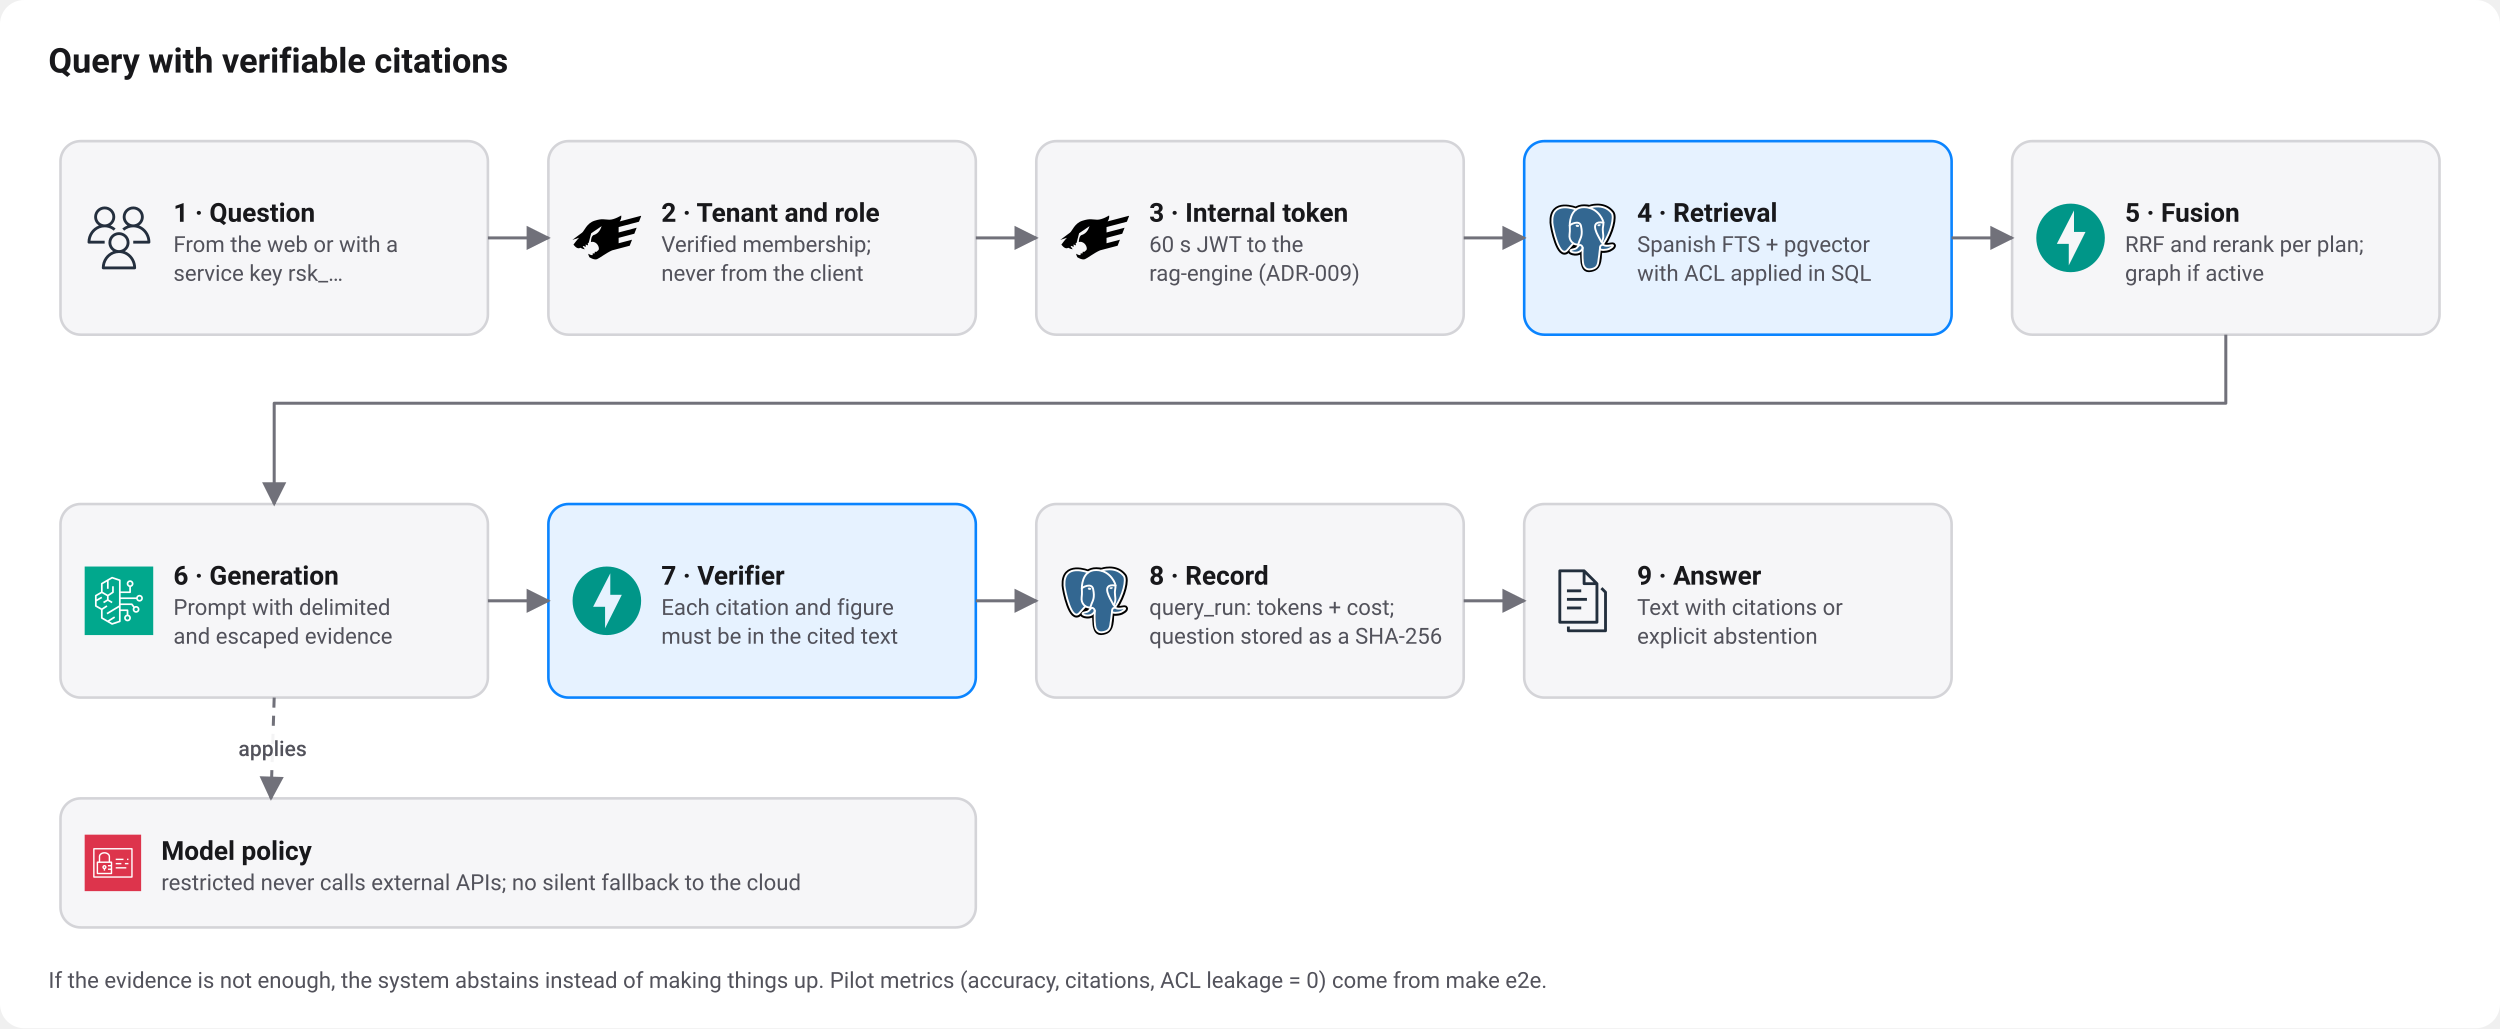
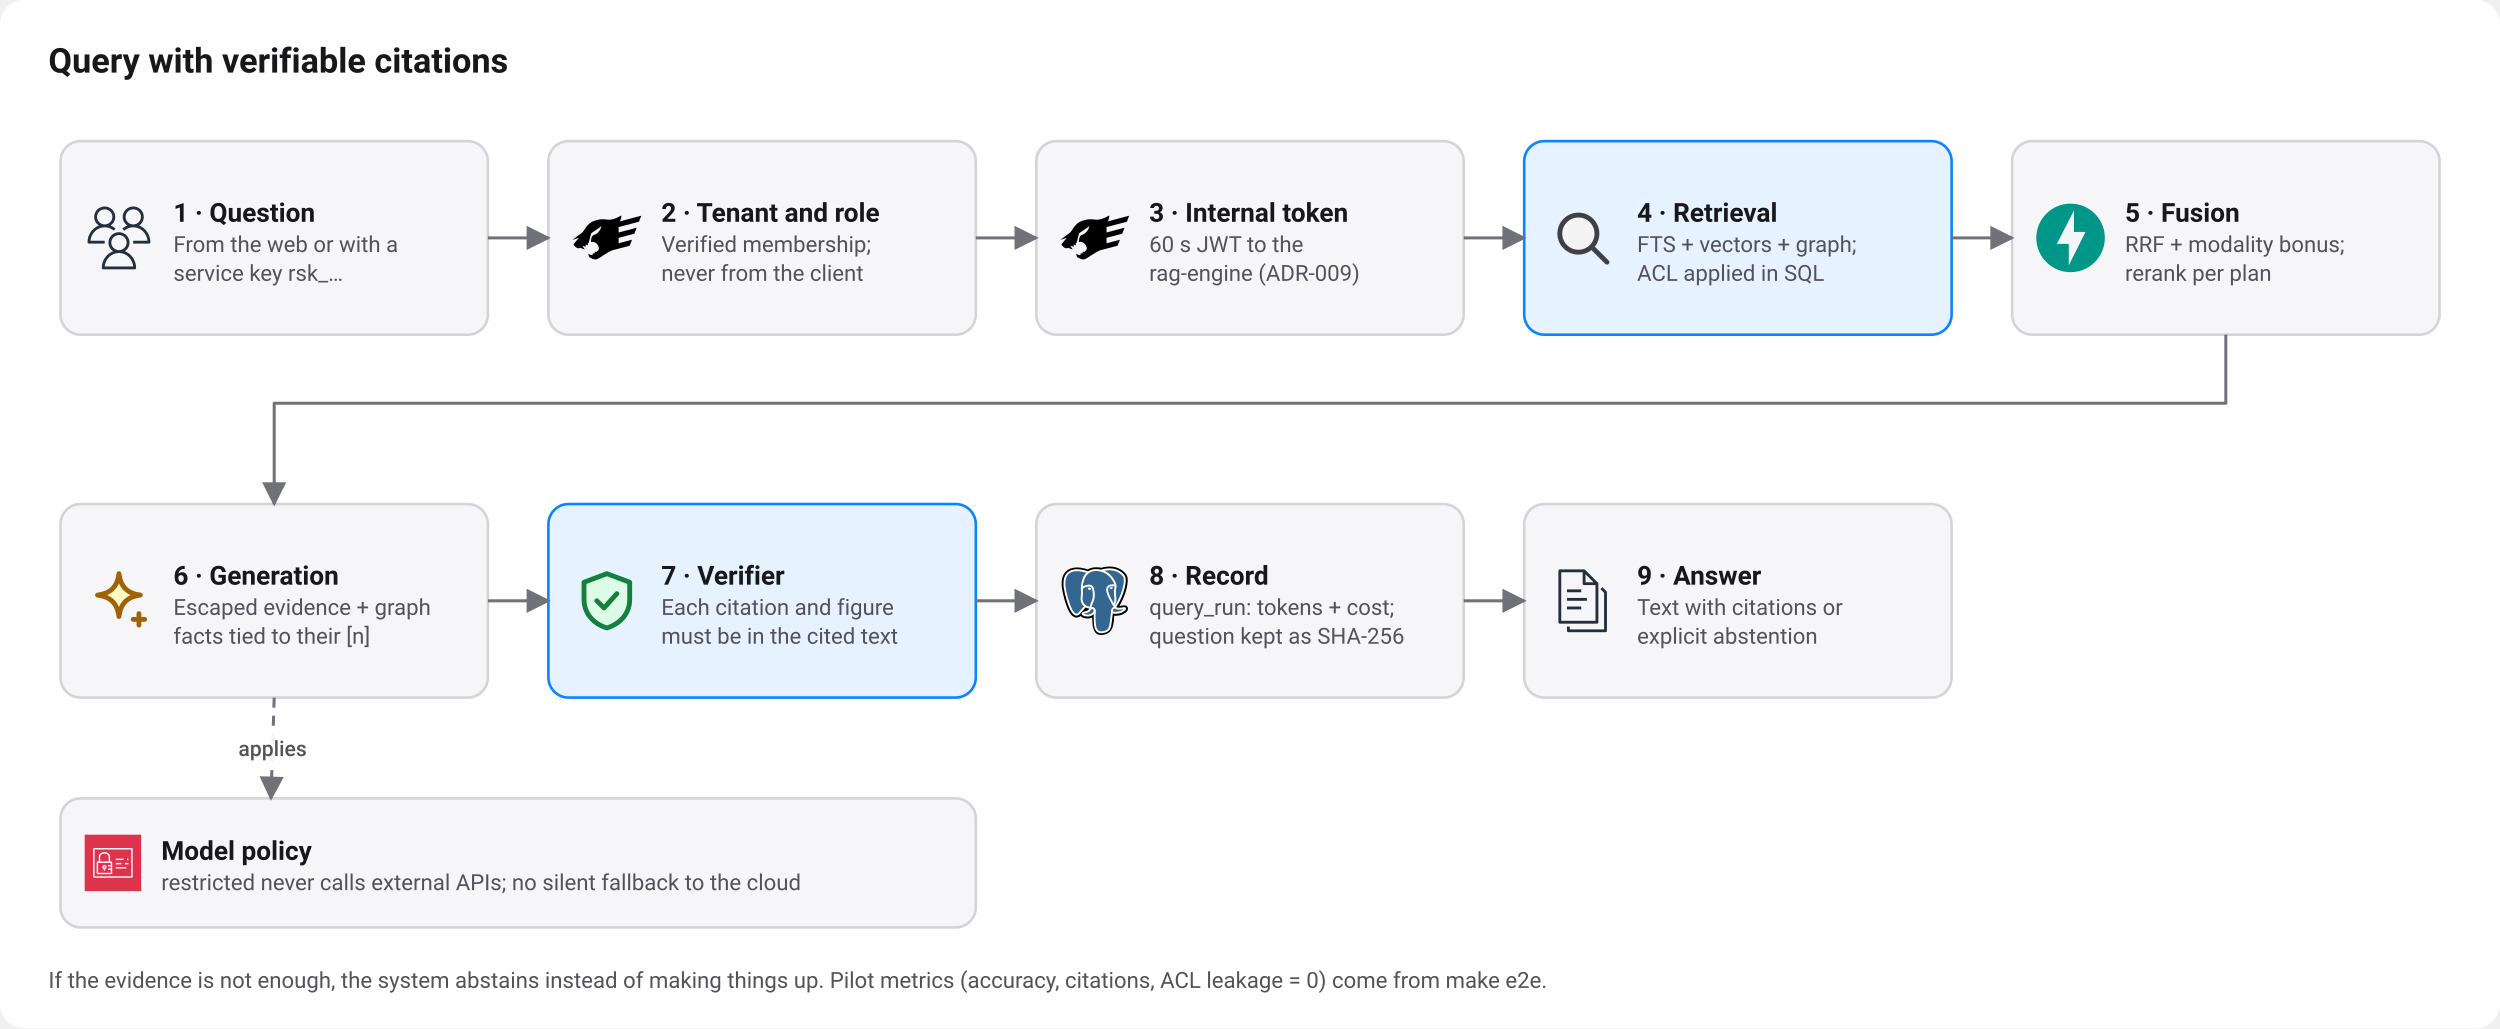
<svg xmlns="http://www.w3.org/2000/svg" viewBox="0 0 1240 510" width="1240" height="510" font-family="ui-sans-serif, system-ui, -apple-system, 'Segoe UI', Roboto, 'Helvetica Neue', Arial, sans-serif" role="img" aria-labelledby="t d">
  <defs>
    <marker id="arrow" viewBox="0 0 10 10" refX="9" refY="5" markerWidth="8" markerHeight="8" orient="auto">
      <path d="M0,0 L10,5 L0,10 z" fill="#71717a" />
    </marker>
    <marker id="arrow-s" viewBox="0 0 10 10" refX="1" refY="5" markerWidth="8" markerHeight="8" orient="auto-start-reverse">
      <path d="M0,0 L10,5 L0,10 z" fill="#71717a" />
    </marker>
  </defs>
  <rect width="1240" height="510" rx="12" fill="#ffffff" />
  <text x="24.0" y="36.0" font-size="17" font-weight="700" fill="#18181b" text-anchor="start">Query with verifiable citations</text>
  <rect x="30" y="70" width="212" height="96" rx="10" fill="#f6f6f8" stroke="#d4d4d8" stroke-width="1.3" />
  <svg x="42.0" y="101.0" width="34.0" height="34.0" viewBox="0 0 48 48" preserveAspectRatio="xMidYMid meet">
    <g stroke="none" stroke-width="1" fill="none" fill-rule="evenodd">
      <path d="M28.639,9.286 C28.639,6.371 31.052,4 34.019,4 C36.985,4 39.397,6.371 39.397,9.286 C39.397,12.201 36.985,14.572 34.019,14.572 C31.052,14.572 28.639,12.201 28.639,9.286 L28.639,9.286 Z M40.163,16.334 C39.516,15.932 38.833,15.6 38.128,15.333 C40.098,14.023 41.397,11.802 41.397,9.286 C41.397,5.269 38.087,2 34.019,2 C29.95,2 26.639,5.269 26.639,9.286 C26.639,11.796 27.932,14.014 29.895,15.325 C28.614,15.808 27.41,16.515 26.349,17.425 L27.652,18.943 C29.434,17.414 31.689,16.572 34,16.572 C35.802,16.572 37.569,17.077 39.109,18.033 C41.849,19.735 43.647,22.725 43.953,26 L34,26 L34,28 L45,28 C45.553,28 46,27.553 46,27 C46,22.657 43.764,18.57 40.163,16.334 L40.163,16.334 Z M8.639,9.286 C8.639,6.371 11.052,4 14.019,4 C16.985,4 19.397,6.371 19.397,9.286 C19.397,12.201 16.985,14.572 14.019,14.572 C11.052,14.572 8.639,12.201 8.639,9.286 L8.639,9.286 Z M14,26 L4.046,26 C4.53,20.717 8.81,16.572 14,16.572 C15.802,16.572 17.569,17.077 19.109,18.033 C19.541,18.302 19.958,18.608 20.349,18.943 L21.652,17.426 C21.184,17.024 20.684,16.657 20.163,16.334 C19.516,15.932 18.833,15.6 18.128,15.333 C20.098,14.023 21.397,11.802 21.397,9.286 C21.397,5.269 18.087,2 14.019,2 C9.95,2 6.639,5.269 6.639,9.286 C6.639,11.801 7.937,14.023 9.907,15.332 C5.302,17.071 2,21.638 2,27 C2,27.553 2.448,28 3,28 L14,28 L14,26 Z M14.046,44 C14.53,38.717 18.81,34.572 24,34.572 C25.802,34.572 27.569,35.077 29.109,36.033 C31.849,37.735 33.647,40.725 33.953,44 L14.046,44 Z M18.639,27.286 C18.639,24.371 21.052,22 24.019,22 C26.985,22 29.397,24.371 29.397,27.286 C29.397,30.201 26.985,32.572 24.019,32.572 C21.052,32.572 18.639,30.201 18.639,27.286 L18.639,27.286 Z M30.163,34.334 C29.516,33.932 28.833,33.6 28.128,33.333 C30.098,32.023 31.397,29.802 31.397,27.286 C31.397,23.269 28.087,20 24.019,20 C19.95,20 16.639,23.269 16.639,27.286 C16.639,29.801 17.937,32.023 19.907,33.332 C15.302,35.071 12,39.638 12,45 C12,45.553 12.448,46 13,46 L35,46 C35.553,46 36,45.553 36,45 C36,40.657 33.764,36.57 30.163,34.334 L30.163,34.334 Z" fill="#242F3E" />
    </g>
  </svg>
  <text x="86.0" y="110.0" font-size="13" font-weight="600" fill="#18181b" text-anchor="start">1 · Question</text>
  <text x="86.0" y="125.0" font-size="11" font-weight="400" fill="#52525b" text-anchor="start">From the web or with a</text>
  <text x="86.0" y="139.3" font-size="11" font-weight="400" fill="#52525b" text-anchor="start">service key rsk_…</text>
  <rect x="272" y="70" width="212" height="96" rx="10" fill="#f6f6f8" stroke="#d4d4d8" stroke-width="1.3" />
  <svg x="284.0" y="101.0" width="34.0" height="34.0" viewBox="0 0 256 167.509" preserveAspectRatio="xMidYMid meet">
    <path d="M247.942 23.314 256 2.444l-.35-1.293-79.717 21.003C184.433 9.86 181.513 0 181.513 0s-25.457 16.257-44.709 15.832c-19.251-.426-25.457-5.564-54.977 3.853-29.52 9.41-37.86 38.295-46.419 44.5S0 90.603 0 90.603l.058.359 24.207-7.707S17.625 89.51 3.52 108.52l-.659-.609.025.134s11.336 17.324 22.463 14.121c1.118-.325 2.377-.859 3.753-1.56 4.48 2.495 10.327 4.947 16.783 5.622 0 0-4.37-5.08-8.016-10.86.984-.634 1.994-1.293 3.02-1.96l-.476.334 9.217 3.386-1.017-8.666c.033-.017.058-.042.091-.059l9.059 3.328-1.126-7.882a76.868 76.868 0 0 1 3.436-1.693l9.443-35.717 39.045-26.634-3.103 7.808c-7.916 19.468-22.78 24.064-22.78 24.064l-6.206 2.352c-4.612 5.455-6.556 6.798-8.14 25.107 3.72-.934 7.273-1.16 10.492-.292 16.683 4.496 22.463 24.599 17.967 30.162-1.126 1.393-3.803 3.77-7.181 6.565h-6.773l-.092 5.488c-.234.184-.467.359-.693.542h-6.89l-.083 5.355c-.609.468-1.218.918-1.801 1.36-6.473.133-14.673-5.514-14.673-5.514 0 5.139 4.28 13.046 4.28 13.046s.283-.133.758-.367c-.417.309-.65.476-.65.476s17.324 11.552 28.235 7.273c9.7-3.804 34.816-23.606 56.495-32.981l65.603-17.283 8.65-22.413-49.997 13.17V83.597l58.664-15.457 8.65-22.413-67.297 17.734V43.324z" />
  </svg>
  <text x="328.0" y="110.0" font-size="13" font-weight="600" fill="#18181b" text-anchor="start">2 · Tenant and role</text>
  <text x="328.0" y="125.0" font-size="11" font-weight="400" fill="#52525b" text-anchor="start">Verified membership;</text>
  <text x="328.0" y="139.3" font-size="11" font-weight="400" fill="#52525b" text-anchor="start">never from the client</text>
  <rect x="514" y="70" width="212" height="96" rx="10" fill="#f6f6f8" stroke="#d4d4d8" stroke-width="1.3" />
  <svg x="526.0" y="101.0" width="34.0" height="34.0" viewBox="0 0 256 167.509" preserveAspectRatio="xMidYMid meet">
    <path d="M247.942 23.314 256 2.444l-.35-1.293-79.717 21.003C184.433 9.86 181.513 0 181.513 0s-25.457 16.257-44.709 15.832c-19.251-.426-25.457-5.564-54.977 3.853-29.52 9.41-37.86 38.295-46.419 44.5S0 90.603 0 90.603l.058.359 24.207-7.707S17.625 89.51 3.52 108.52l-.659-.609.025.134s11.336 17.324 22.463 14.121c1.118-.325 2.377-.859 3.753-1.56 4.48 2.495 10.327 4.947 16.783 5.622 0 0-4.37-5.08-8.016-10.86.984-.634 1.994-1.293 3.02-1.96l-.476.334 9.217 3.386-1.017-8.666c.033-.017.058-.042.091-.059l9.059 3.328-1.126-7.882a76.868 76.868 0 0 1 3.436-1.693l9.443-35.717 39.045-26.634-3.103 7.808c-7.916 19.468-22.78 24.064-22.78 24.064l-6.206 2.352c-4.612 5.455-6.556 6.798-8.14 25.107 3.72-.934 7.273-1.16 10.492-.292 16.683 4.496 22.463 24.599 17.967 30.162-1.126 1.393-3.803 3.77-7.181 6.565h-6.773l-.092 5.488c-.234.184-.467.359-.693.542h-6.89l-.083 5.355c-.609.468-1.218.918-1.801 1.36-6.473.133-14.673-5.514-14.673-5.514 0 5.139 4.28 13.046 4.28 13.046s.283-.133.758-.367c-.417.309-.65.476-.65.476s17.324 11.552 28.235 7.273c9.7-3.804 34.816-23.606 56.495-32.981l65.603-17.283 8.65-22.413-49.997 13.17V83.597l58.664-15.457 8.65-22.413-67.297 17.734V43.324z" />
  </svg>
  <text x="570.0" y="110.0" font-size="13" font-weight="600" fill="#18181b" text-anchor="start">3 · Internal token</text>
  <text x="570.0" y="125.0" font-size="11" font-weight="400" fill="#52525b" text-anchor="start">60 s JWT to the</text>
  <text x="570.0" y="139.3" font-size="11" font-weight="400" fill="#52525b" text-anchor="start">rag-engine (ADR-009)</text>
  <rect x="756" y="70" width="212" height="96" rx="10" fill="#e6f2ff" stroke="#0a84ff" stroke-width="1.3" />
-   <svg x="768.0" y="101.0" width="34.0" height="34.0" viewBox="0 0 432.071 445.383" preserveAspectRatio="xMidYMid meet">
-     <g style="fill-rule:nonzero;clip-rule:nonzero;fill:none;stroke:#fff;stroke-width:12.465;stroke-linecap:round;stroke-linejoin:round;stroke-miterlimit:4">
-       <path d="M323.205 324.227c2.833-23.601 1.984-27.062 19.563-23.239l4.463.392c13.517.615 31.199-2.174 41.587-7 22.362-10.376 35.622-27.7 13.572-23.148-50.297 10.376-53.755-6.655-53.755-6.655 53.111-78.803 75.313-178.836 56.149-203.322-52.27-66.789-142.748-35.206-144.262-34.386l-.482.089c-9.938-2.062-21.06-3.294-33.554-3.496-22.761-.374-40.032 5.967-53.133 15.904 0 0-161.408-66.498-153.899 83.628 1.597 31.936 45.777 241.655 98.47 178.31 19.259-23.163 37.871-42.748 37.871-42.748 9.242 6.14 20.307 9.272 31.912 8.147l.897-.765c-.281 2.876-.157 5.689.359 9.019-13.572 15.167-9.584 17.83-36.723 23.416-27.457 5.659-11.326 15.734-.797 18.367 12.768 3.193 42.305 7.716 62.268-20.224l-.795 3.188c5.325 4.26 4.965 30.619 5.72 49.452.756 18.834 2.017 36.409 5.856 46.771 3.839 10.36 8.369 37.05 44.036 29.406 29.809-6.388 52.6-15.582 54.677-101.107" style="fill:#000;stroke:#000;stroke-width:37.395;stroke-linecap:butt;stroke-linejoin:miter" />
-       <path stroke="none" d="M402.395 271.23c-50.302 10.376-53.76-6.655-53.76-6.655 53.111-78.808 75.313-178.843 56.153-203.326-52.27-66.785-142.752-35.2-144.262-34.38l-.486.087c-9.938-2.063-21.06-3.292-33.56-3.496-22.761-.373-40.026 5.967-53.127 15.902 0 0-161.411-66.495-153.904 83.63 1.597 31.938 45.776 241.657 98.471 178.312 19.26-23.163 37.869-42.748 37.869-42.748 9.243 6.14 20.308 9.272 31.908 8.147l.901-.765c-.28 2.876-.152 5.689.361 9.019-13.575 15.167-9.586 17.83-36.723 23.416-27.459 5.659-11.328 15.734-.796 18.367 12.768 3.193 42.307 7.716 62.266-20.224l-.796 3.188c5.319 4.26 9.054 27.711 8.428 48.969-.626 21.259-1.044 35.854 3.147 47.254 4.191 11.4 8.368 37.05 44.042 29.406 29.809-6.388 45.256-22.942 47.405-50.555 1.525-19.631 4.976-16.729 5.194-34.28l2.768-8.309c3.192-26.611.507-35.196 18.872-31.203l4.463.392c13.517.615 31.208-2.174 41.591-7 22.358-10.376 35.618-27.7 13.573-23.148z" style="fill:#336791;stroke:none" />
-       <path d="M215.866 286.484c-1.385 49.516.348 99.377 5.193 111.495 4.848 12.118 15.223 35.688 50.9 28.045 29.806-6.39 40.651-18.756 45.357-46.051 3.466-20.082 10.148-75.854 11.005-87.281M173.104 38.256S11.583-27.76 19.092 122.365c1.597 31.938 45.779 241.664 98.473 178.316 19.256-23.166 36.671-41.335 36.671-41.335M260.349 26.207c-5.591 1.753 89.848-34.889 144.087 34.417 19.159 24.484-3.043 124.519-56.153 203.329" />
-       <path d="M348.282 263.953s3.461 17.036 53.764 6.653c22.04-4.552 8.776 12.774-13.577 23.155-18.345 8.514-59.474 10.696-60.146-1.069-1.729-30.355 21.647-21.133 19.96-28.739-1.525-6.85-11.979-13.573-18.894-30.338-6.037-14.633-82.796-126.849 21.287-110.183 3.813-.789-27.146-99.002-124.553-100.599-97.385-1.597-94.19 119.762-94.19 119.762" style="stroke-linejoin:bevel" />
-       <path d="M188.604 274.334c-13.577 15.166-9.584 17.829-36.723 23.417-27.459 5.66-11.326 15.733-.797 18.365 12.768 3.195 42.307 7.718 62.266-20.229 6.078-8.509-.036-22.086-8.385-25.547-4.034-1.671-9.428-3.765-16.361 3.994z" />
-       <path d="M187.715 274.069c-1.368-8.917 2.93-19.528 7.536-31.942 6.922-18.626 22.893-37.255 10.117-96.339-9.523-44.029-73.396-9.163-73.436-3.193-.039 5.968 2.889 30.26-1.067 58.548-5.162 36.913 23.488 68.132 56.479 64.938" />
-       <path d="M172.517 141.7c-.288 2.039 3.733 7.48 8.976 8.207 5.234.73 9.714-3.522 9.998-5.559.284-2.039-3.732-4.285-8.977-5.015-5.237-.731-9.719.333-9.996 2.367z" style="fill:#fff;stroke-width:4.155;stroke-linecap:butt;stroke-linejoin:miter" />
-       <path d="M331.941 137.543c.284 2.039-3.732 7.48-8.976 8.207-5.238.73-9.718-3.522-10.005-5.559-.277-2.039 3.74-4.285 8.979-5.015 5.239-.73 9.718.333 10.002 2.368z" style="fill:#fff;stroke-width:2.078;stroke-linecap:butt;stroke-linejoin:miter" />
-       <path d="M350.676 123.432c.863 15.994-3.445 26.888-3.988 43.914-.804 24.748 11.799 53.074-7.191 81.435" />
+   <svg x="768.0" y="101.0" width="34.0" height="34.0" viewBox="0 0 24 24" preserveAspectRatio="xMidYMid meet">
+     <g fill="none" stroke="#3f3f46" stroke-width="1.7" stroke-linecap="round" stroke-linejoin="round">
+       <circle cx="10.5" cy="10.5" r="6.5" fill="#f4f4f5" />
+       <path d="m15.5 15.5 5 5" />
    </g>
  </svg>
  <text x="812.0" y="110.0" font-size="13" font-weight="600" fill="#18181b" text-anchor="start">4 · Retrieval</text>
-   <text x="812.0" y="125.0" font-size="11" font-weight="400" fill="#52525b" text-anchor="start">Spanish FTS + pgvector</text>
-   <text x="812.0" y="139.3" font-size="11" font-weight="400" fill="#52525b" text-anchor="start">with ACL applied in SQL</text>
+   <text x="812.0" y="125.0" font-size="11" font-weight="400" fill="#52525b" text-anchor="start">FTS + vectors + graph;</text>
+   <text x="812.0" y="139.3" font-size="11" font-weight="400" fill="#52525b" text-anchor="start">ACL applied in SQL</text>
  <rect x="998" y="70" width="212" height="96" rx="10" fill="#f6f6f8" stroke="#d4d4d8" stroke-width="1.3" />
  <svg x="1010.0" y="101.0" width="34.0" height="34.0" viewBox="0 0 256 256" preserveAspectRatio="xMidYMid meet">
    <path d="M128 0C57.33 0 0 57.33 0 128s57.33 128 128 128 128-57.33 128-128S198.67 0 128 0Zm-6.67 230.605v-80.288H76.699l64.128-124.922v80.288h42.966L121.33 230.605Z" fill="#009688" />
  </svg>
  <text x="1054.0" y="110.0" font-size="13" font-weight="600" fill="#18181b" text-anchor="start">5 · Fusion</text>
-   <text x="1054.0" y="125.0" font-size="11" font-weight="400" fill="#52525b" text-anchor="start">RRF and rerank per plan;</text>
-   <text x="1054.0" y="139.3" font-size="11" font-weight="400" fill="#52525b" text-anchor="start">graph if active</text>
+   <text x="1054.0" y="125.0" font-size="11" font-weight="400" fill="#52525b" text-anchor="start">RRF + modality bonus;</text>
+   <text x="1054.0" y="139.3" font-size="11" font-weight="400" fill="#52525b" text-anchor="start">rerank per plan</text>
  <rect x="30" y="250" width="212" height="96" rx="10" fill="#f6f6f8" stroke="#d4d4d8" stroke-width="1.3" />
-   <svg x="42.0" y="281.0" width="34.0" height="34.0" viewBox="0 0 80 80" preserveAspectRatio="xMidYMid meet">
-     <g stroke="none" stroke-width="1" fill="none" fill-rule="evenodd">
-       <g fill="#01A88D">
-         <rect x="0" y="0" width="80" height="80" />
-       </g>
-       <g transform="translate(12, 12)" fill="#FFFFFF">
-         <path d="M52,27 C50.897,27 50,26.103 50,25 C50,23.897 50.897,23 52,23 C53.103,23 54,23.897 54,25 C54,26.103 53.103,27 52,27 L52,27 Z M20.113,53.908 L16.865,52.014 L23.53,47.848 L22.47,46.152 L14.913,50.875 L9,47.426 L9,38.535 L14.555,34.832 L13.445,33.168 L7.959,36.825 L2,33.42 L2,28.58 L8.496,24.868 L7.504,23.132 L2,26.277 L2,22.58 L8,19.152 L14,22.58 L14,26.434 L9.485,29.143 L10.515,30.857 L15,28.166 L19.485,30.857 L20.515,29.143 L16,26.434 L16,22.535 L21.555,18.832 C21.833,18.646 22,18.334 22,18 L22,11 L20,11 L20,17.465 L14.959,20.825 L9,17.42 L9,8.574 L14,5.658 L14,14 L16,14 L16,4.491 L20.113,2.092 L28,4.721 L28,33.434 L13.485,42.143 L14.515,43.857 L28,35.766 L28,51.279 L20.113,53.908 Z M50,38 C50,39.103 49.103,40 48,40 C46.897,40 46,39.103 46,38 C46,36.897 46.897,36 48,36 C49.103,36 50,36.897 50,38 L50,38 Z M40,48 C40,49.103 39.103,50 38,50 C36.897,50 36,49.103 36,48 C36,46.897 36.897,46 38,46 C39.103,46 40,46.897 40,48 L40,48 Z M39,8 C39,6.897 39.897,6 41,6 C42.103,6 43,6.897 43,8 C43,9.103 42.103,10 41,10 C39.897,10 39,9.103 39,8 L39,8 Z M52,21 C50.141,21 48.589,22.28 48.142,24 L30,24 L30,19 L41,19 C41.553,19 42,18.552 42,18 L42,11.858 C43.72,11.411 45,9.858 45,8 C45,5.794 43.206,4 41,4 C38.794,4 37,5.794 37,8 C37,9.858 38.28,11.411 40,11.858 L40,17 L30,17 L30,4 C30,3.569 29.725,3.188 29.316,3.051 L20.316,0.051 C20.042,-0.039 19.744,-0.009 19.496,0.136 L7.496,7.136 C7.188,7.315 7,7.645 7,8 L7,17.42 L0.504,21.132 C0.192,21.31 0,21.641 0,22 L0,34 C0,34.359 0.192,34.69 0.504,34.868 L7,38.58 L7,48 C7,48.355 7.188,48.685 7.496,48.864 L19.496,55.864 C19.65,55.954 19.825,56 20,56 C20.106,56 20.213,55.983 20.316,55.949 L29.316,52.949 C29.725,52.812 30,52.431 30,52 L30,40 L37,40 L37,44.142 C35.28,44.589 34,46.142 34,48 C34,50.206 35.794,52 38,52 C40.206,52 42,50.206 42,48 C42,46.142 40.72,44.589 39,44.142 L39,39 C39,38.448 38.553,38 38,38 L30,38 L30,33 L42.5,33 L44.638,35.85 C44.239,36.472 44,37.207 44,38 C44,40.206 45.794,42 48,42 C50.206,42 52,40.206 52,38 C52,35.794 50.206,34 48,34 C47.316,34 46.682,34.188 46.119,34.492 L43.8,31.4 C43.611,31.148 43.314,31 43,31 L30,31 L30,26 L48.142,26 C48.589,27.72 50.141,29 52,29 C54.206,29 56,27.206 56,25 C56,22.794 54.206,21 52,21 L52,21 Z" />
-       </g>
+   <svg x="42.0" y="281.0" width="34.0" height="34.0" viewBox="0 0 24 24" preserveAspectRatio="xMidYMid meet">
+     <g fill="none" stroke="#a16207" stroke-width="1.7" stroke-linecap="round" stroke-linejoin="round">
+       <path d="M12 2.5c.6 4.6 2.9 6.9 7.5 7.5-4.6.6-6.9 2.9-7.5 7.5-.6-4.6-2.9-6.9-7.5-7.5 4.6-.6 6.9-2.9 7.5-7.5Z" fill="#fef9c3" />
+       <path d="M19 16.5v4M17 18.5h4" />
    </g>
  </svg>
  <text x="86.0" y="290.0" font-size="13" font-weight="600" fill="#18181b" text-anchor="start">6 · Generation</text>
-   <text x="86.0" y="305.0" font-size="11" font-weight="400" fill="#52525b" text-anchor="start">Prompt with delimited</text>
-   <text x="86.0" y="319.3" font-size="11" font-weight="400" fill="#52525b" text-anchor="start">and escaped evidence</text>
+   <text x="86.0" y="305.0" font-size="11" font-weight="400" fill="#52525b" text-anchor="start">Escaped evidence + graph</text>
+   <text x="86.0" y="319.3" font-size="11" font-weight="400" fill="#52525b" text-anchor="start">facts tied to their [n]</text>
  <rect x="272" y="250" width="212" height="96" rx="10" fill="#e6f2ff" stroke="#0a84ff" stroke-width="1.3" />
-   <svg x="284.0" y="281.0" width="34.0" height="34.0" viewBox="0 0 256 256" preserveAspectRatio="xMidYMid meet">
-     <path d="M128 0C57.33 0 0 57.33 0 128s57.33 128 128 128 128-57.33 128-128S198.67 0 128 0Zm-6.67 230.605v-80.288H76.699l64.128-124.922v80.288h42.966L121.33 230.605Z" fill="#009688" />
+   <svg x="284.0" y="281.0" width="34.0" height="34.0" viewBox="0 0 24 24" preserveAspectRatio="xMidYMid meet">
+     <g fill="none" stroke="#15803d" stroke-width="1.7" stroke-linecap="round" stroke-linejoin="round">
+       <path d="M12 2.5 20 5.5v6c0 5-3.4 8.6-8 10-4.6-1.4-8-5-8-10v-6Z" fill="#dcfce7" />
+       <path d="m8.5 12 2.5 2.5 4.5-5" />
+     </g>
  </svg>
  <text x="328.0" y="290.0" font-size="13" font-weight="600" fill="#18181b" text-anchor="start">7 · Verifier</text>
  <text x="328.0" y="305.0" font-size="11" font-weight="400" fill="#52525b" text-anchor="start">Each citation and figure</text>
  <text x="328.0" y="319.3" font-size="11" font-weight="400" fill="#52525b" text-anchor="start">must be in the cited text</text>
  <rect x="514" y="250" width="212" height="96" rx="10" fill="#f6f6f8" stroke="#d4d4d8" stroke-width="1.3" />
  <svg x="526.0" y="281.0" width="34.0" height="34.0" viewBox="0 0 432.071 445.383" preserveAspectRatio="xMidYMid meet">
    <g style="fill-rule:nonzero;clip-rule:nonzero;fill:none;stroke:#fff;stroke-width:12.465;stroke-linecap:round;stroke-linejoin:round;stroke-miterlimit:4">
      <path d="M323.205 324.227c2.833-23.601 1.984-27.062 19.563-23.239l4.463.392c13.517.615 31.199-2.174 41.587-7 22.362-10.376 35.622-27.7 13.572-23.148-50.297 10.376-53.755-6.655-53.755-6.655 53.111-78.803 75.313-178.836 56.149-203.322-52.27-66.789-142.748-35.206-144.262-34.386l-.482.089c-9.938-2.062-21.06-3.294-33.554-3.496-22.761-.374-40.032 5.967-53.133 15.904 0 0-161.408-66.498-153.899 83.628 1.597 31.936 45.777 241.655 98.47 178.31 19.259-23.163 37.871-42.748 37.871-42.748 9.242 6.14 20.307 9.272 31.912 8.147l.897-.765c-.281 2.876-.157 5.689.359 9.019-13.572 15.167-9.584 17.83-36.723 23.416-27.457 5.659-11.326 15.734-.797 18.367 12.768 3.193 42.305 7.716 62.268-20.224l-.795 3.188c5.325 4.26 4.965 30.619 5.72 49.452.756 18.834 2.017 36.409 5.856 46.771 3.839 10.36 8.369 37.05 44.036 29.406 29.809-6.388 52.6-15.582 54.677-101.107" style="fill:#000;stroke:#000;stroke-width:37.395;stroke-linecap:butt;stroke-linejoin:miter" />
      <path stroke="none" d="M402.395 271.23c-50.302 10.376-53.76-6.655-53.76-6.655 53.111-78.808 75.313-178.843 56.153-203.326-52.27-66.785-142.752-35.2-144.262-34.38l-.486.087c-9.938-2.063-21.06-3.292-33.56-3.496-22.761-.373-40.026 5.967-53.127 15.902 0 0-161.411-66.495-153.904 83.63 1.597 31.938 45.776 241.657 98.471 178.312 19.26-23.163 37.869-42.748 37.869-42.748 9.243 6.14 20.308 9.272 31.908 8.147l.901-.765c-.28 2.876-.152 5.689.361 9.019-13.575 15.167-9.586 17.83-36.723 23.416-27.459 5.659-11.328 15.734-.796 18.367 12.768 3.193 42.307 7.716 62.266-20.224l-.796 3.188c5.319 4.26 9.054 27.711 8.428 48.969-.626 21.259-1.044 35.854 3.147 47.254 4.191 11.4 8.368 37.05 44.042 29.406 29.809-6.388 45.256-22.942 47.405-50.555 1.525-19.631 4.976-16.729 5.194-34.28l2.768-8.309c3.192-26.611.507-35.196 18.872-31.203l4.463.392c13.517.615 31.208-2.174 41.591-7 22.358-10.376 35.618-27.7 13.573-23.148z" style="fill:#336791;stroke:none" />
      <path d="M215.866 286.484c-1.385 49.516.348 99.377 5.193 111.495 4.848 12.118 15.223 35.688 50.9 28.045 29.806-6.39 40.651-18.756 45.357-46.051 3.466-20.082 10.148-75.854 11.005-87.281M173.104 38.256S11.583-27.76 19.092 122.365c1.597 31.938 45.779 241.664 98.473 178.316 19.256-23.166 36.671-41.335 36.671-41.335M260.349 26.207c-5.591 1.753 89.848-34.889 144.087 34.417 19.159 24.484-3.043 124.519-56.153 203.329" />
      <path d="M348.282 263.953s3.461 17.036 53.764 6.653c22.04-4.552 8.776 12.774-13.577 23.155-18.345 8.514-59.474 10.696-60.146-1.069-1.729-30.355 21.647-21.133 19.96-28.739-1.525-6.85-11.979-13.573-18.894-30.338-6.037-14.633-82.796-126.849 21.287-110.183 3.813-.789-27.146-99.002-124.553-100.599-97.385-1.597-94.19 119.762-94.19 119.762" style="stroke-linejoin:bevel" />
      <path d="M188.604 274.334c-13.577 15.166-9.584 17.829-36.723 23.417-27.459 5.66-11.326 15.733-.797 18.365 12.768 3.195 42.307 7.718 62.266-20.229 6.078-8.509-.036-22.086-8.385-25.547-4.034-1.671-9.428-3.765-16.361 3.994z" />
      <path d="M187.715 274.069c-1.368-8.917 2.93-19.528 7.536-31.942 6.922-18.626 22.893-37.255 10.117-96.339-9.523-44.029-73.396-9.163-73.436-3.193-.039 5.968 2.889 30.26-1.067 58.548-5.162 36.913 23.488 68.132 56.479 64.938" />
      <path d="M172.517 141.7c-.288 2.039 3.733 7.48 8.976 8.207 5.234.73 9.714-3.522 9.998-5.559.284-2.039-3.732-4.285-8.977-5.015-5.237-.731-9.719.333-9.996 2.367z" style="fill:#fff;stroke-width:4.155;stroke-linecap:butt;stroke-linejoin:miter" />
      <path d="M331.941 137.543c.284 2.039-3.732 7.48-8.976 8.207-5.238.73-9.718-3.522-10.005-5.559-.277-2.039 3.74-4.285 8.979-5.015 5.239-.73 9.718.333 10.002 2.368z" style="fill:#fff;stroke-width:2.078;stroke-linecap:butt;stroke-linejoin:miter" />
      <path d="M350.676 123.432c.863 15.994-3.445 26.888-3.988 43.914-.804 24.748 11.799 53.074-7.191 81.435" />
    </g>
  </svg>
  <text x="570.0" y="290.0" font-size="13" font-weight="600" fill="#18181b" text-anchor="start">8 · Record</text>
  <text x="570.0" y="305.0" font-size="11" font-weight="400" fill="#52525b" text-anchor="start">query_run: tokens + cost;</text>
-   <text x="570.0" y="319.3" font-size="11" font-weight="400" fill="#52525b" text-anchor="start">question stored as a SHA-256</text>
+   <text x="570.0" y="319.3" font-size="11" font-weight="400" fill="#52525b" text-anchor="start">question kept as SHA-256</text>
  <rect x="756" y="250" width="212" height="96" rx="10" fill="#f6f6f8" stroke="#d4d4d8" stroke-width="1.3" />
  <svg x="768.0" y="281.0" width="34.0" height="34.0" viewBox="0 0 48 48" preserveAspectRatio="xMidYMid meet">
    <g stroke="none" stroke-width="1" fill="none" fill-rule="evenodd">
      <path d="M40.708,17.292 L37.834,14.418 L36.42,15.832 L39.001,18.413 L39.001,44 L15.001,44 L15.001,42 L13.001,42 L13.001,45 C13.001,45.552 13.448,46 14.001,46 L40.001,46 C40.554,46 41.001,45.552 41.001,45 L41.001,17.999 C41.001,17.734 40.895,17.479 40.708,17.292 L40.708,17.292 Z M33,38 L33,12.999 L25.001,12.999 C24.448,12.999 24.001,12.551 24.001,11.999 L24.001,4 L9,4 L9,38 L33,38 Z M26.001,10.999 L31.586,10.999 L26.001,5.414 L26.001,10.999 Z M34,40 L8,40 C7.447,40 7,39.552 7,39 L7,3 C7,2.448 7.447,2 8,2 L25.001,2 C25.267,2 25.52,2.105 25.708,2.293 L34.707,11.292 C34.895,11.48 35,11.734 35,11.999 L35,39 C35,39.552 34.553,40 34,40 L34,40 Z M13.001,18 L23,18 L23,16 L13.001,16 L13.001,18 Z M13.001,30 L23,30 L23,28 L13.001,28 L13.001,30 Z M13.001,23.999 L27,23.999 L27,21.999 L13.001,21.999 L13.001,23.999 Z" fill="#232F3D" />
    </g>
  </svg>
  <text x="812.0" y="290.0" font-size="13" font-weight="600" fill="#18181b" text-anchor="start">9 · Answer</text>
  <text x="812.0" y="305.0" font-size="11" font-weight="400" fill="#52525b" text-anchor="start">Text with citations or</text>
  <text x="812.0" y="319.3" font-size="11" font-weight="400" fill="#52525b" text-anchor="start">explicit abstention</text>
  <polyline points="242.0,118.0 272.0,118.0" fill="none" stroke="#71717a" stroke-width="1.5" stroke-linejoin="round" marker-end="url(#arrow)" />
  <polyline points="484.0,118.0 514.0,118.0" fill="none" stroke="#71717a" stroke-width="1.5" stroke-linejoin="round" marker-end="url(#arrow)" />
  <polyline points="726.0,118.0 756.0,118.0" fill="none" stroke="#71717a" stroke-width="1.5" stroke-linejoin="round" marker-end="url(#arrow)" />
  <polyline points="968.0,118.0 998.0,118.0" fill="none" stroke="#71717a" stroke-width="1.5" stroke-linejoin="round" marker-end="url(#arrow)" />
  <polyline points="242.0,298.0 272.0,298.0" fill="none" stroke="#71717a" stroke-width="1.5" stroke-linejoin="round" marker-end="url(#arrow)" />
  <polyline points="484.0,298.0 514.0,298.0" fill="none" stroke="#71717a" stroke-width="1.5" stroke-linejoin="round" marker-end="url(#arrow)" />
  <polyline points="726.0,298.0 756.0,298.0" fill="none" stroke="#71717a" stroke-width="1.5" stroke-linejoin="round" marker-end="url(#arrow)" />
  <polyline points="1104.0,166.0 1104.0,200.0 136.0,200.0 136.0,250.0" fill="none" stroke="#71717a" stroke-width="1.5" stroke-linejoin="round" marker-end="url(#arrow)" />
  <rect x="30" y="396" width="454" height="64" rx="10" fill="#f6f6f8" stroke="#d4d4d8" stroke-width="1.3" />
  <svg x="42.0" y="414.0" width="28.0" height="28.0" viewBox="0 0 80 80" preserveAspectRatio="xMidYMid meet">
    <g stroke="none" stroke-width="1" fill="none" fill-rule="evenodd">
      <g fill="#DD344C">
        <rect x="0" y="0" width="80" height="80" />
      </g>
      <path d="M14,59 L66,59 L66,21 L14,21 L14,59 Z M68,20 L68,60 C68,60.552 67.553,61 67,61 L13,61 C12.447,61 12,60.552 12,60 L12,20 C12,19.448 12.447,19 13,19 L67,19 C67.553,19 68,19.448 68,20 L68,20 Z M44,48 L59,48 L59,46 L44,46 L44,48 Z M57,42 L62,42 L62,40 L57,40 L57,42 Z M44,42 L52,42 L52,40 L44,40 L44,42 Z M29,46 C29,45.449 28.552,45 28,45 C27.448,45 27,45.449 27,46 C27,46.551 27.448,47 28,47 C28.552,47 29,46.551 29,46 L29,46 Z M31,46 C31,47.302 30.161,48.401 29,48.816 L29,51 L27,51 L27,48.815 C25.839,48.401 25,47.302 25,46 C25,44.346 26.346,43 28,43 C29.654,43 31,44.346 31,46 L31,46 Z M19,53.993 L36.994,54 L36.996,50 L33,50 L33,48 L36.996,48 L36.998,45 L33,45 L33,43 L36.999,43 L37,40.007 L19.006,40 L19,53.993 Z M22,38.001 L34,38.006 L34,31 C34.001,28.697 31.197,26.677 28,26.675 L27.996,26.675 C24.804,26.675 22.004,28.696 22.002,31 L22,38.001 Z M17,54.992 L17.006,39 C17.006,38.734 17.111,38.48 17.299,38.292 C17.486,38.105 17.741,38 18.006,38 L20,38.001 L20.002,31 C20.004,27.512 23.59,24.675 27.996,24.675 L28,24.675 C32.412,24.677 36.001,27.515 36,31 L36,38.007 L38,38.008 C38.553,38.008 39,38.456 39,39.008 L38.994,55 C38.994,55.266 38.889,55.52 38.701,55.708 C38.514,55.895 38.259,56 37.994,56 L18,55.992 C17.447,55.992 17,55.544 17,54.992 L17,54.992 Z M60,36 L62,36 L62,34 L60,34 L60,36 Z M44,36 L55,36 L55,34 L44,34 L44,36 Z" fill="#FFFFFF" />
    </g>
  </svg>
  <text x="80.0" y="426.5" font-size="13" font-weight="600" fill="#18181b" text-anchor="start">Model policy</text>
  <text x="80.0" y="441.5" font-size="11" font-weight="400" fill="#52525b" text-anchor="start">restricted never calls external APIs; no silent fallback to the cloud</text>
  <polyline points="136.0,346.0 134.4,396.0" fill="none" stroke="#71717a" stroke-width="1.5" stroke-dasharray="5 4" stroke-linejoin="round" marker-end="url(#arrow)" />
  <rect x="109.6" y="362.0" width="51.2" height="18" rx="4" fill="#ffffff" fill-opacity="0.92" />
  <text x="135.2" y="375.0" font-size="10.5" font-weight="500" fill="#52525b" text-anchor="middle">applies</text>
  <text x="24.0" y="490.0" font-size="11" font-weight="400" fill="#52525b" text-anchor="start">If the evidence is not enough, the system abstains instead of making things up. Pilot metrics (accuracy, citations, ACL leakage = 0) come from make e2e.</text>
</svg>
